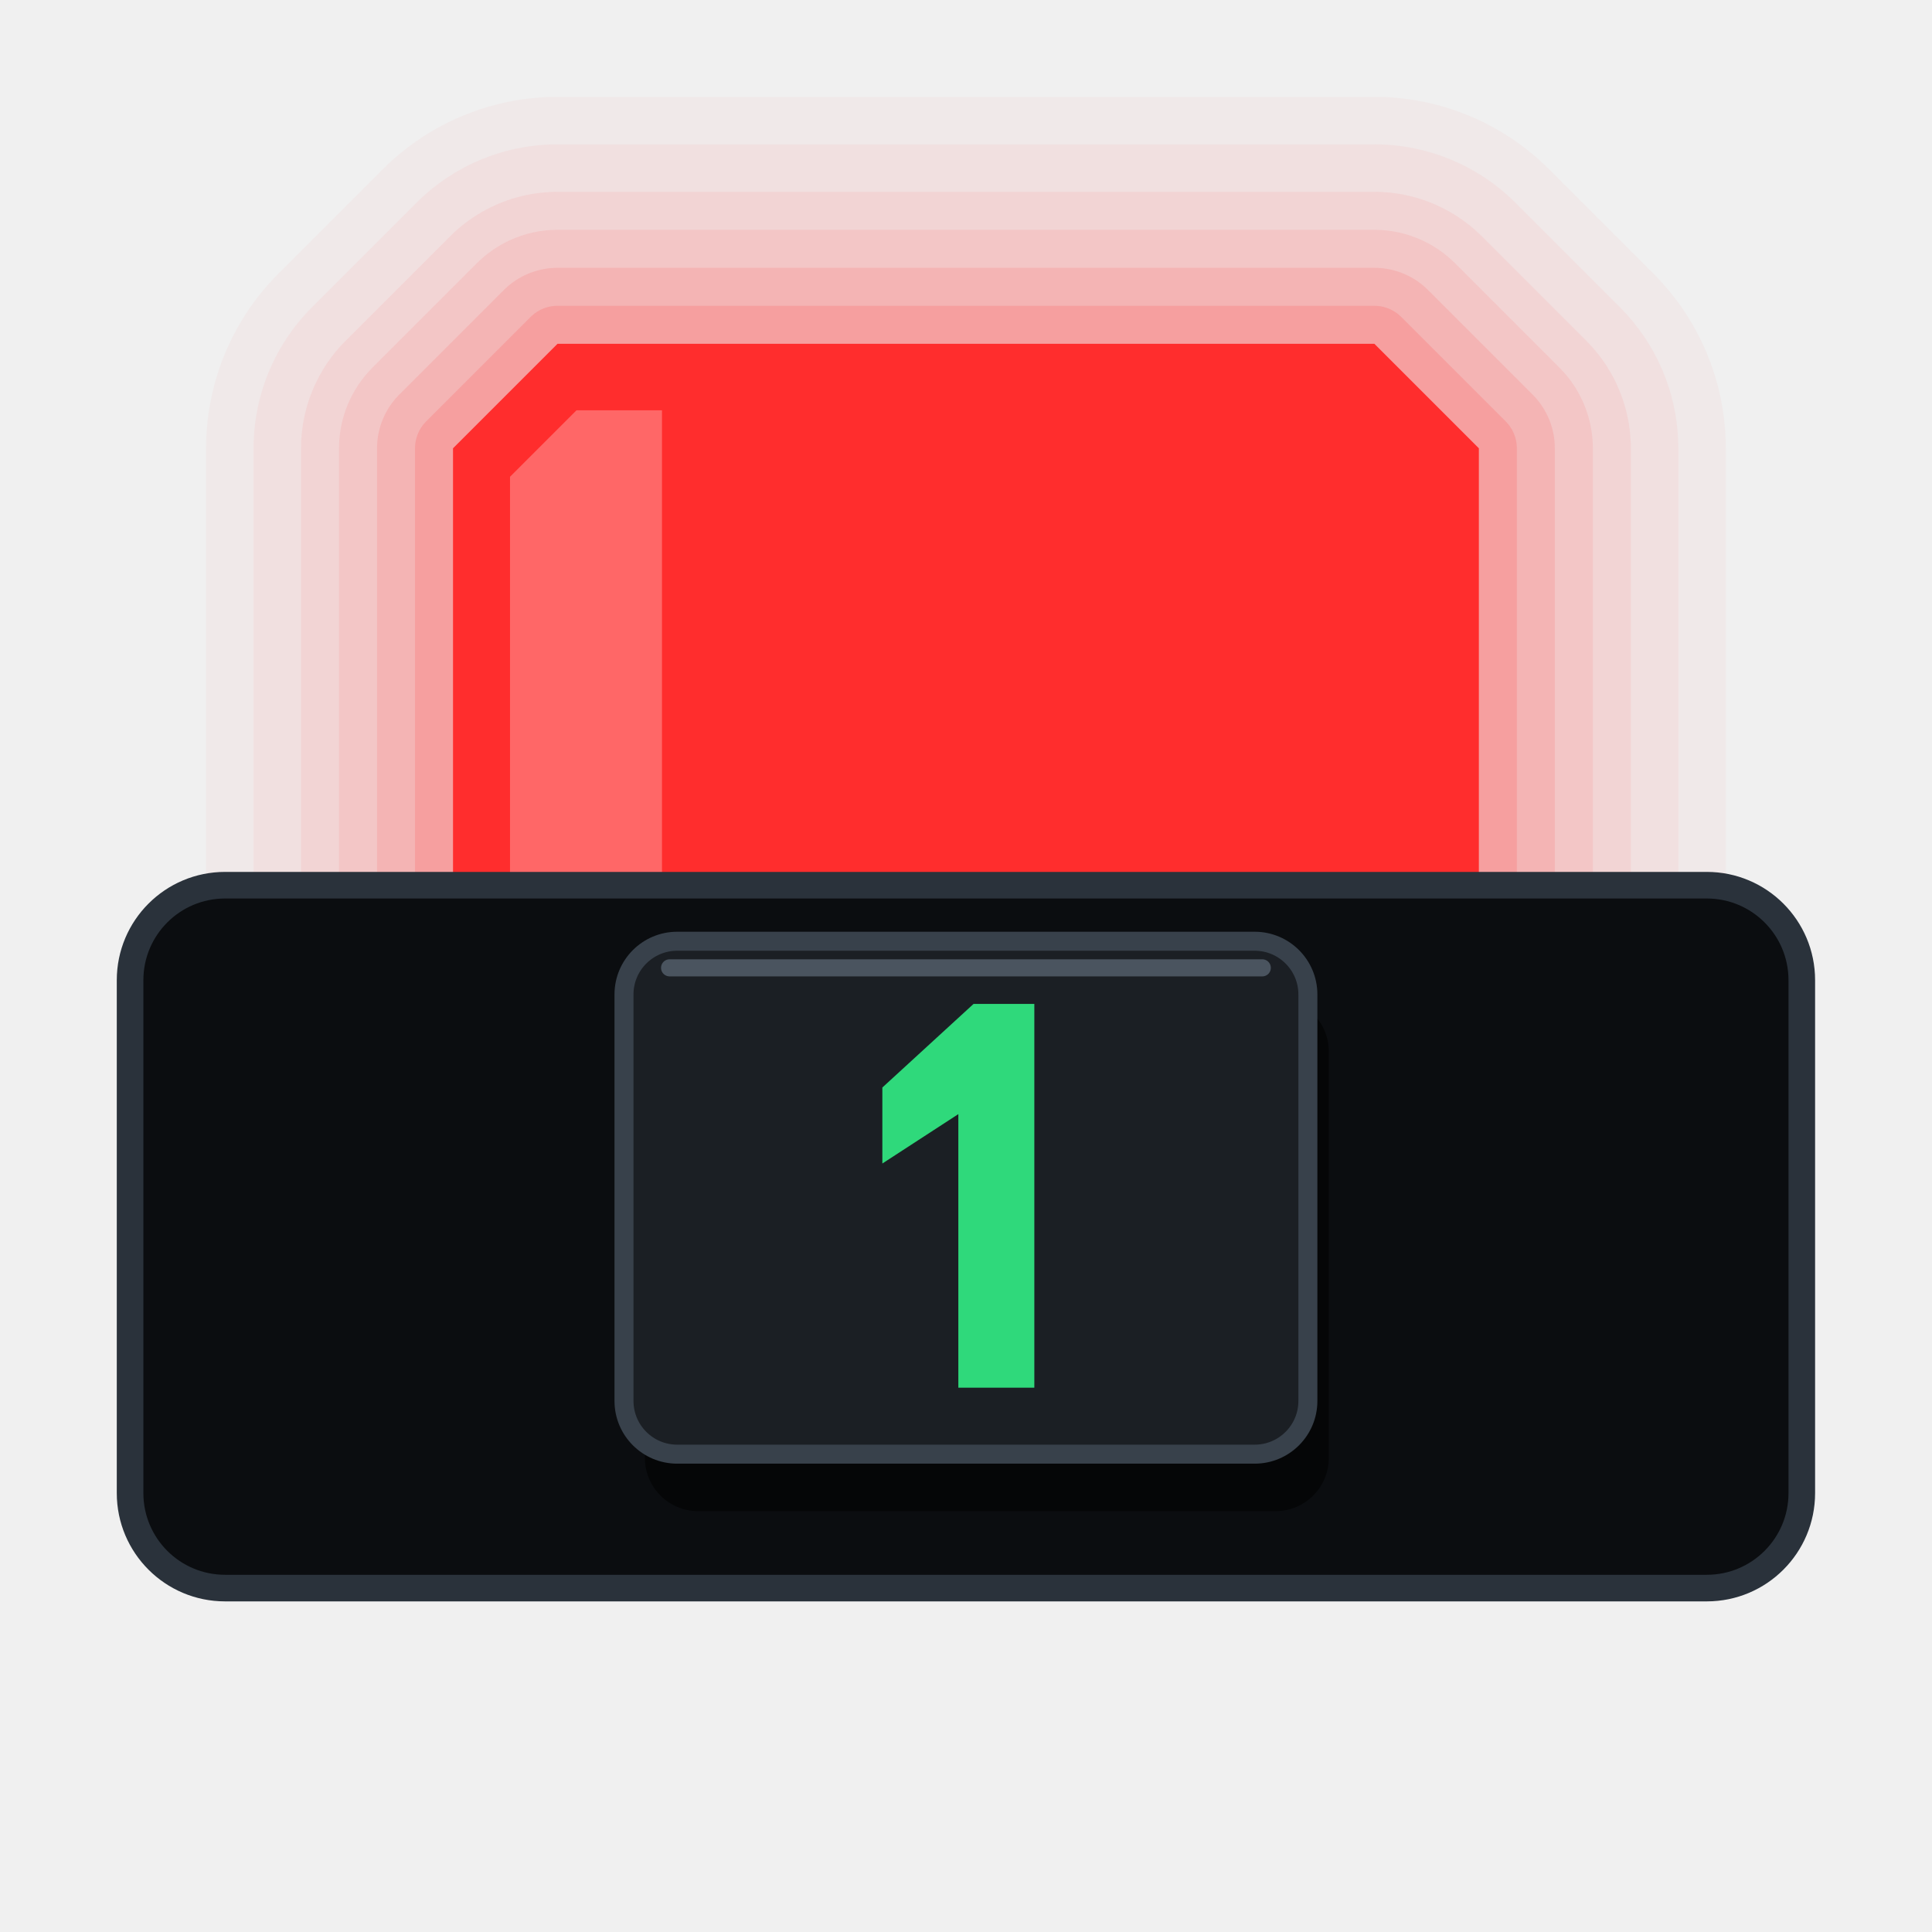
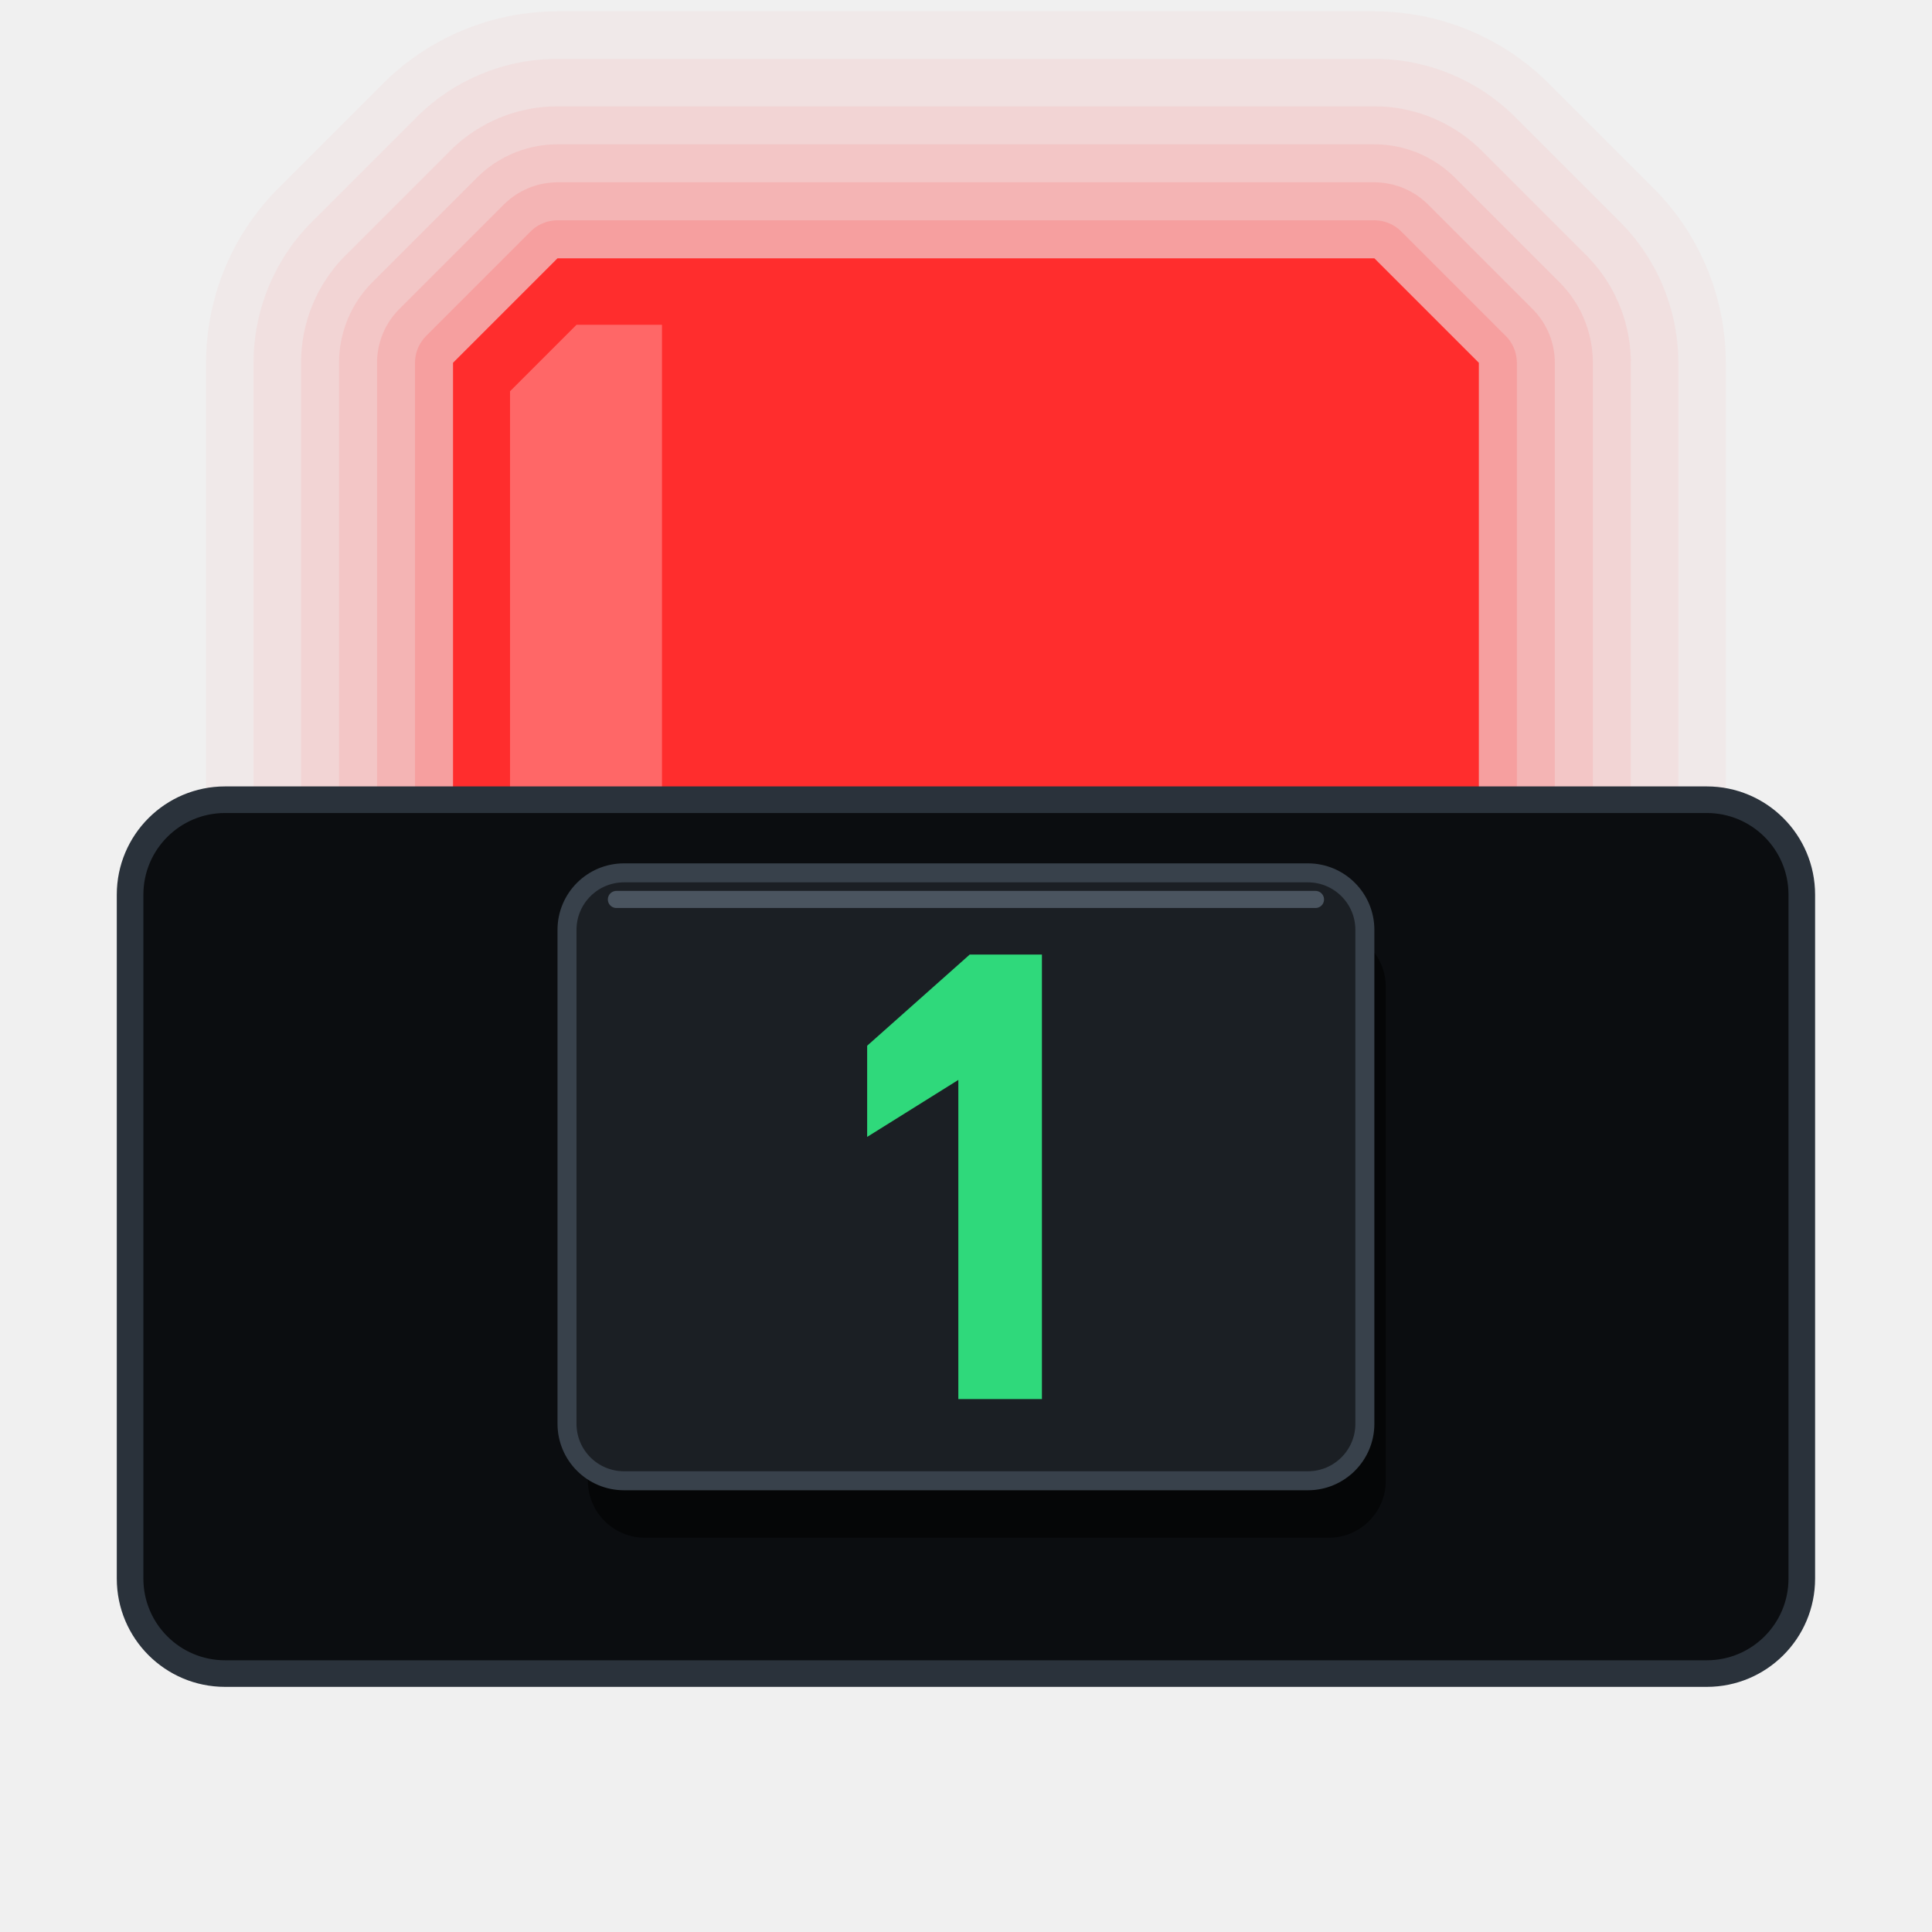
<svg xmlns="http://www.w3.org/2000/svg" viewBox="0 0 64 64">
  <g transform="scale(.5333) translate(60 60) scale(1.18) translate(-60 -60)">
-     <path d="M33 58.75 V32.75 L38.5 27.25 H81.5 L87 32.75 V58.75 Z" fill="none" stroke="#FF2D2D" stroke-linejoin="round" stroke-width="26" stroke-opacity="0.035" />
-     <path d="M33 58.75 V32.75 L38.5 27.25 H81.5 L87 32.75 V58.75 Z" fill="none" stroke="#FF2D2D" stroke-linejoin="round" stroke-width="21" stroke-opacity="0.05" />
-     <path d="M33 58.75 V32.75 L38.5 27.25 H81.5 L87 32.75 V58.75 Z" fill="none" stroke="#FF2D2D" stroke-linejoin="round" stroke-width="16" stroke-opacity="0.065" />
-     <path d="M33 58.75 V32.75 L38.5 27.25 H81.5 L87 32.75 V58.75 Z" fill="none" stroke="#FF2D2D" stroke-linejoin="round" stroke-width="12" stroke-opacity="0.085" />
-     <path d="M33 58.75 V32.75 L38.5 27.25 H81.5 L87 32.75 V58.75 Z" fill="none" stroke="#FF2D2D" stroke-linejoin="round" stroke-width="8" stroke-opacity="0.11" />
-     <path d="M33 58.75 V32.75 L38.5 27.25 H81.5 L87 32.75 V58.75 Z" fill="none" stroke="#FF2D2D" stroke-linejoin="round" stroke-width="4" stroke-opacity="0.16" />
-     <path d="M33 58.75 V32.75 L38.5 27.25 H81.5 L87 32.75 V58.75 Z" fill="#FF2D2D" />
-     <path d="M36 56.75 V34.25 L39.5 30.75 H44 V56.75 Z" fill="#fff" opacity=".28" />
-     <rect x="16" y="55.75" width="88" height="37" rx="5" fill="#0b0d10" stroke="#2a323b" stroke-width="1.4" />
-     <rect x="42" y="60.2" width="36" height="27" rx="2.8" fill="#000" opacity=".55" transform="translate(1.1 1.5)" />
-     <rect x="42" y="58.7" width="36" height="27" rx="2.8" fill="#1b1f24" stroke="#38414b" stroke-width="1" />
-     <path d="M44.4 60.1 H75.6" stroke="#4a545f" stroke-width=".9" stroke-linecap="round" />
-     <path d="M55.6 66.4 L60.4 62 H63.6 V82.2 H59.6 V67.8 L55.6 70.4 Z" fill="#2FD97B" />
+     <path d="M33 54.25 V28.25 L38.5 22.75 H81.5 L87 28.25 V54.25 Z" fill="none" stroke="#FF2D2D" stroke-linejoin="round" stroke-width="26" stroke-opacity="0.035" />
+     <path d="M33 54.25 V28.25 L38.5 22.75 H81.5 L87 28.25 V54.25 Z" fill="none" stroke="#FF2D2D" stroke-linejoin="round" stroke-width="21" stroke-opacity="0.05" />
+     <path d="M33 54.25 V28.25 L38.5 22.75 H81.5 L87 28.25 V54.25 Z" fill="none" stroke="#FF2D2D" stroke-linejoin="round" stroke-width="16" stroke-opacity="0.065" />
+     <path d="M33 54.25 V28.25 L38.5 22.75 H81.5 L87 28.25 V54.25 Z" fill="none" stroke="#FF2D2D" stroke-linejoin="round" stroke-width="12" stroke-opacity="0.085" />
+     <path d="M33 54.25 V28.25 L38.5 22.75 H81.5 L87 28.25 V54.25 Z" fill="none" stroke="#FF2D2D" stroke-linejoin="round" stroke-width="8" stroke-opacity="0.11" />
+     <path d="M33 54.25 V28.25 L38.5 22.75 H81.5 L87 28.25 V54.25 Z" fill="none" stroke="#FF2D2D" stroke-linejoin="round" stroke-width="4" stroke-opacity="0.16" />
+     <path d="M33 54.25 V28.25 L38.5 22.75 H81.5 L87 28.25 V54.25 Z" fill="#FF2D2D" />
+     <path d="M36 52.25 V29.75 L39.5 26.25 H44 V52.25 Z" fill="#fff" opacity=".28" />
+     <rect x="16" y="51.25" width="88" height="46" rx="5" fill="#0b0d10" stroke="#2a323b" stroke-width="1.4" />
+     <rect x="39" y="56.6" width="42" height="32" rx="3" fill="#000" opacity=".55" transform="translate(1.1 1.5)" />
+     <rect x="39" y="55.1" width="42" height="32" rx="3" fill="#1b1f24" stroke="#38414b" stroke-width="1" />
+     <path d="M41.6 56.5 H78.4" stroke="#4a545f" stroke-width=".9" stroke-linecap="round" />
+     <path d="M54.8 64.2 L60.2 59.4 H64 V82.8 H59.6 V66 L54.8 69 Z" fill="#2FD97B" />
  </g>
</svg>
